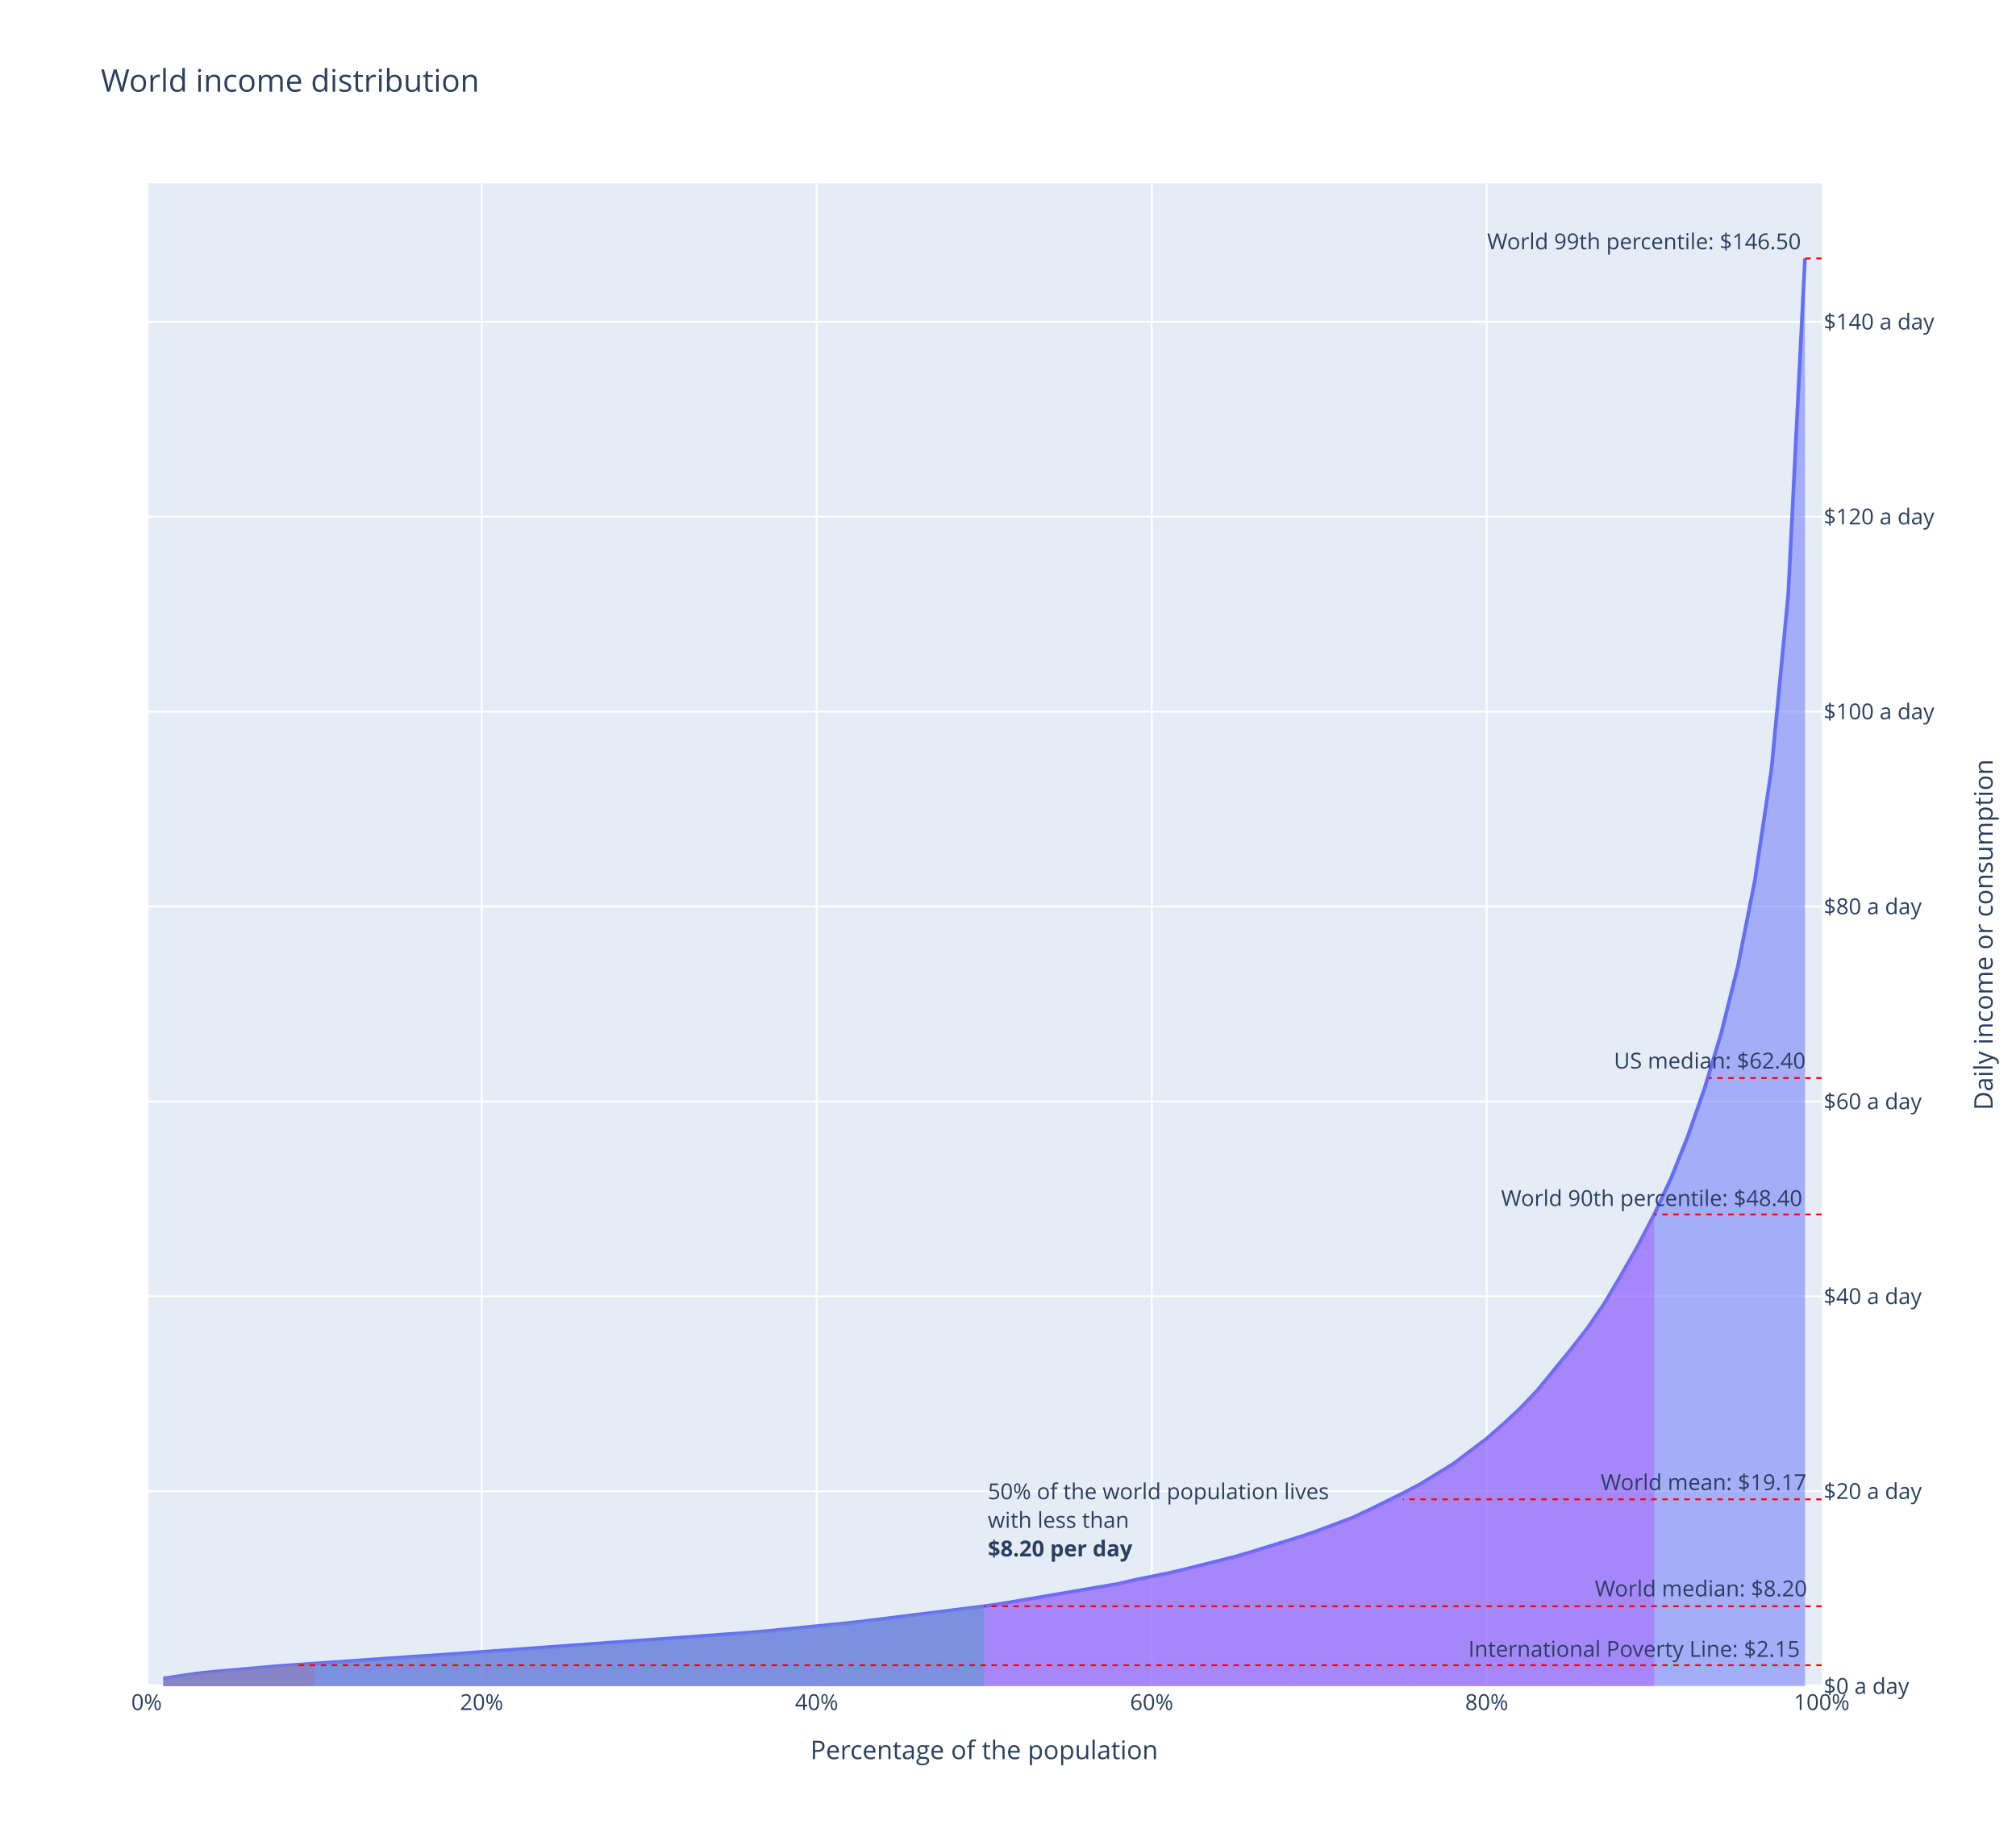
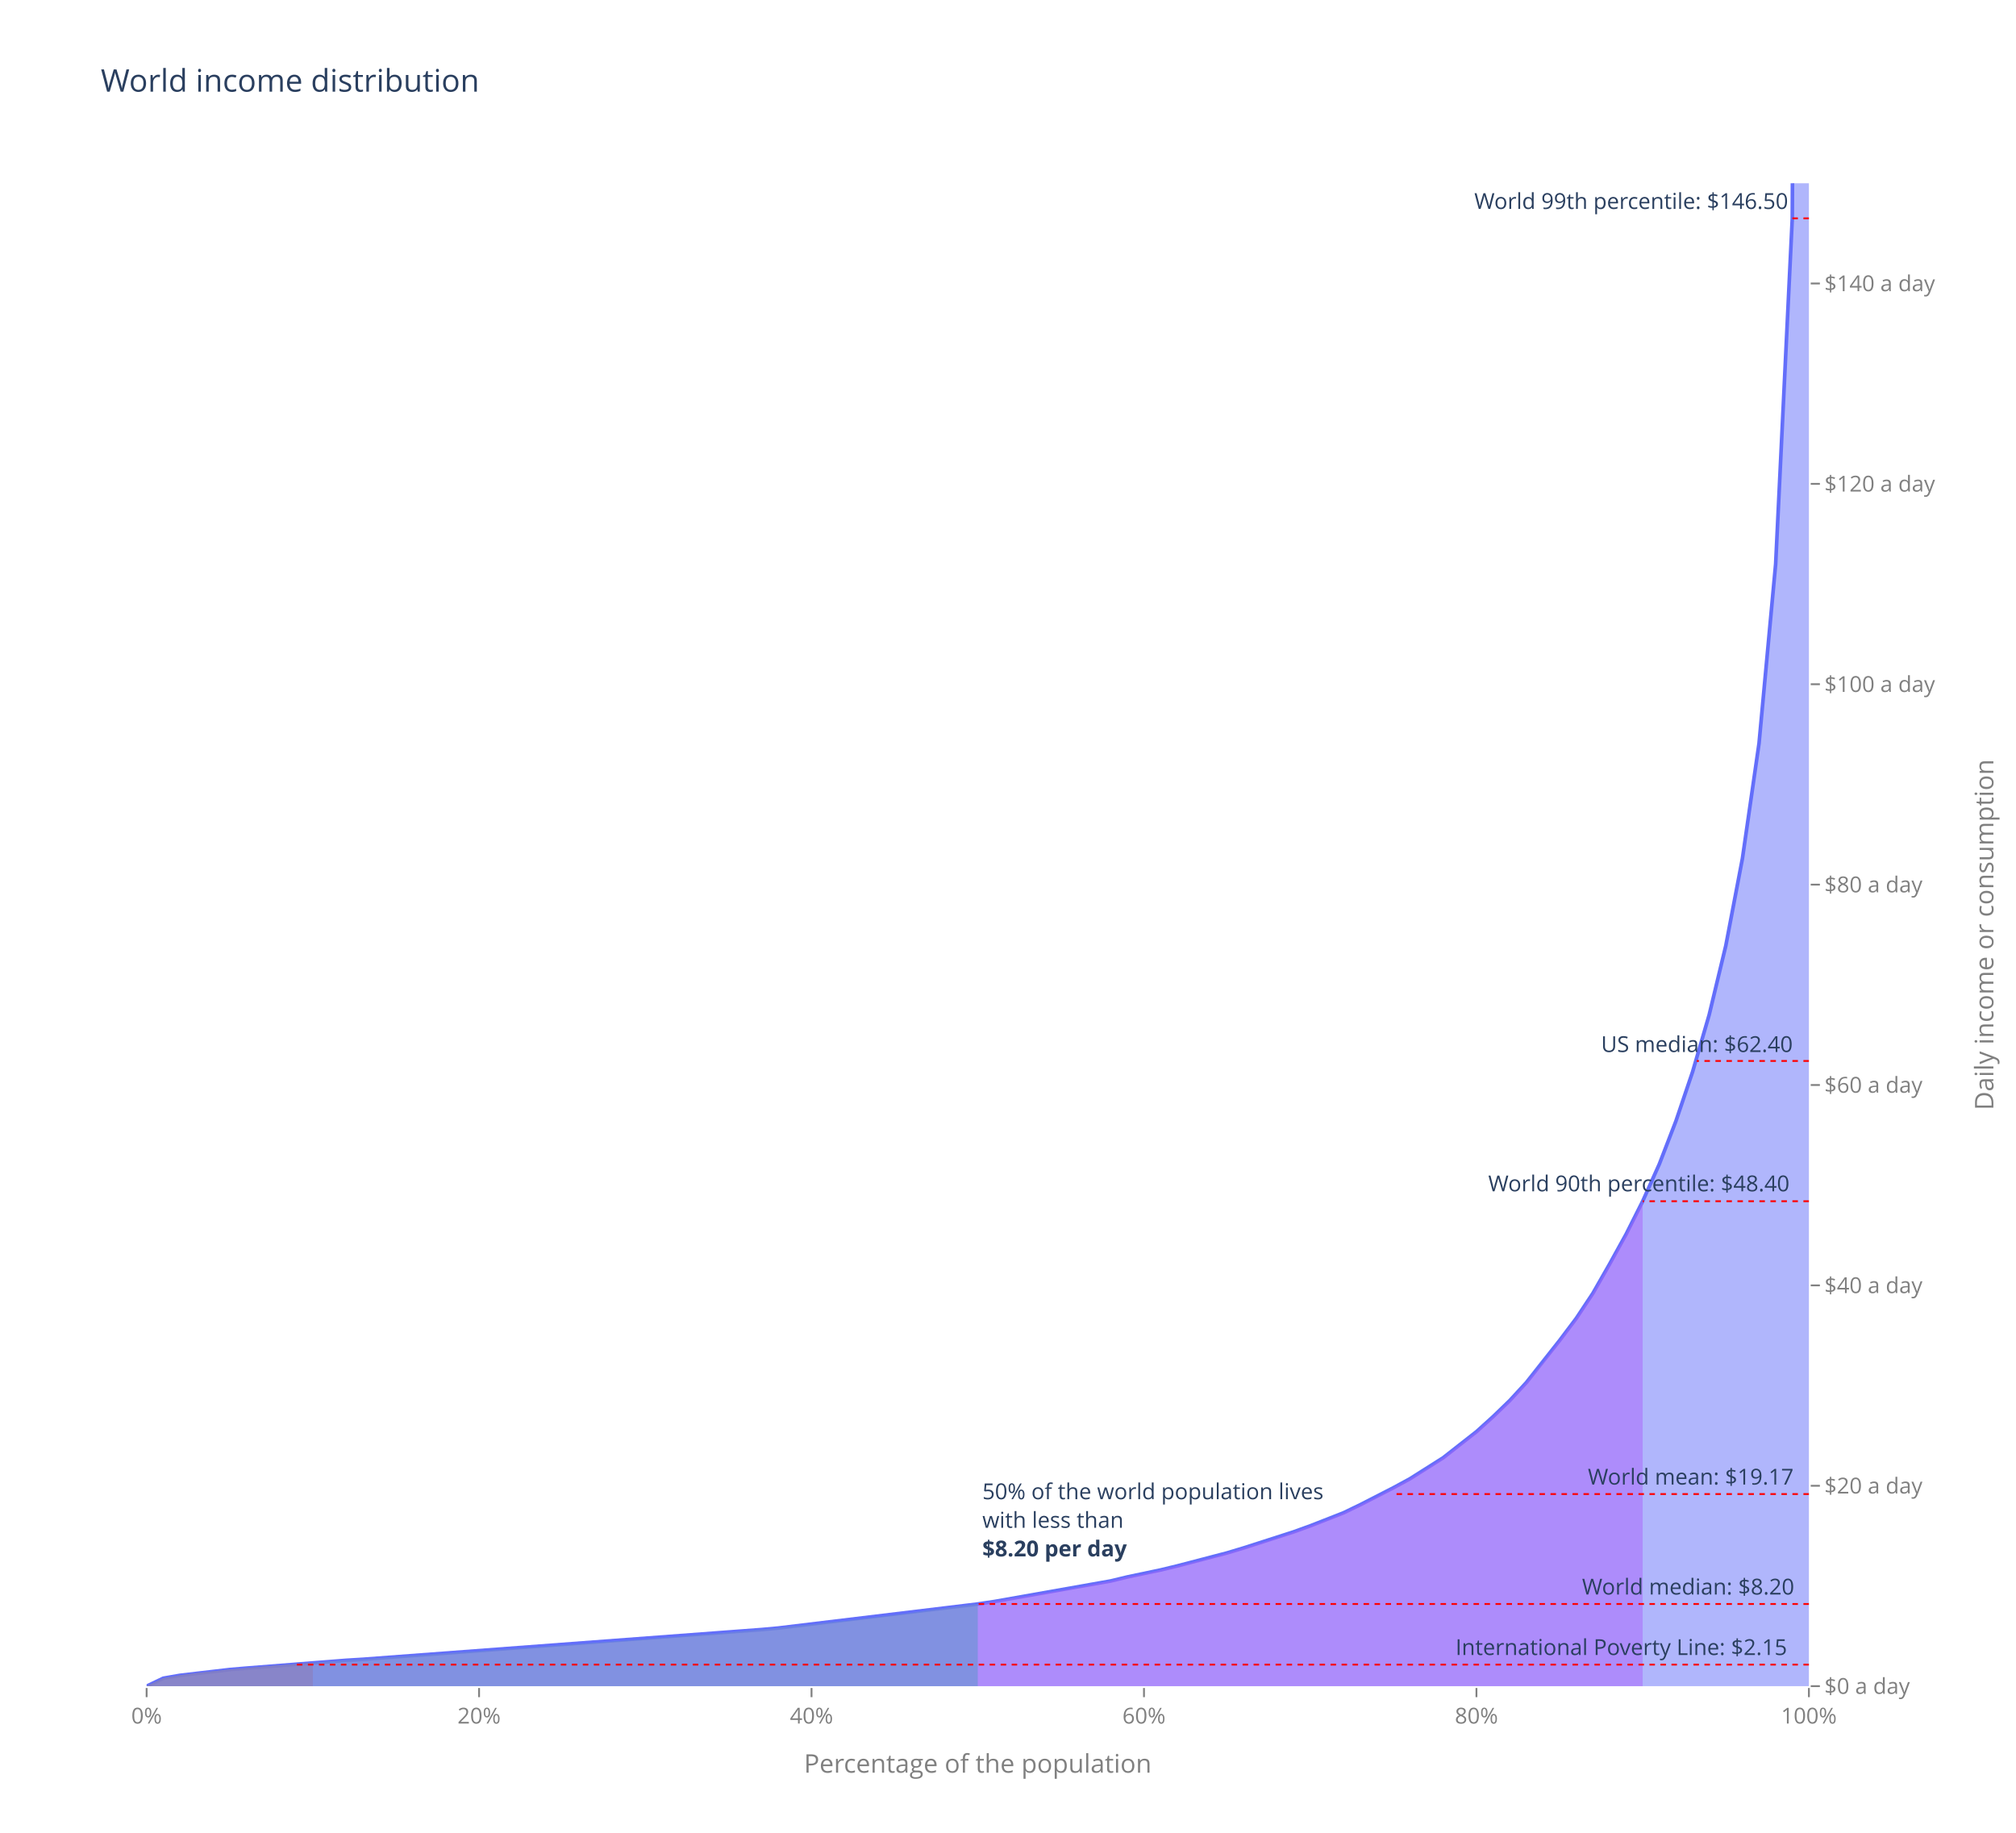
<svg xmlns="http://www.w3.org/2000/svg" class="main-svg" width="1100" height="1000" style="" viewBox="0 0 1100 1000">
  <rect x="0" y="0" width="1100" height="1000" style="fill: rgb(255, 255, 255); fill-opacity: 1;" />
-   <defs id="defs-e6a27b">
+   <defs id="defs-983ce4">
    <g class="clips">
-       <clipPath id="clipe6a27bxyplot" class="plotclip">
-         <rect width="914" height="820" />
-       </clipPath>
-       <clipPath class="axesclip" id="clipe6a27bx">
-         <rect x="80" y="0" width="914" height="1000" />
-       </clipPath>
-       <clipPath class="axesclip" id="clipe6a27by">
+       <clipPath id="clip983ce4xyplot" class="plotclip">
+         <rect width="907" height="820" />
+       </clipPath>
+       <clipPath class="axesclip" id="clip983ce4x">
+         <rect x="80" y="0" width="907" height="1000" />
+       </clipPath>
+       <clipPath class="axesclip" id="clip983ce4y">
        <rect x="0" y="100" width="1100" height="820" />
      </clipPath>
-       <clipPath class="axesclip" id="clipe6a27bxy">
-         <rect x="80" y="100" width="914" height="820" />
+       <clipPath class="axesclip" id="clip983ce4xy">
+         <rect x="80" y="100" width="907" height="820" />
      </clipPath>
    </g>
    <g class="gradients" />
    <g class="patterns" />
  </defs>
  <g class="bglayer">
-     <rect class="bg" x="80" y="100" width="914" height="820" style="fill: rgb(229, 236, 246); fill-opacity: 1; stroke-width: 0;" />
+     <rect class="bg" x="80" y="100" width="907" height="820" style="fill: rgb(0, 0, 0); fill-opacity: 0; stroke-width: 0;" />
  </g>
  <g class="layer-below">
    <g class="imagelayer" />
    <g class="shapelayer" />
  </g>
  <g class="cartesianlayer">
    <g class="subplot xy">
      <g class="layer-subplot">
        <g class="shapelayer" />
        <g class="imagelayer" />
      </g>
      <g class="minor-gridlayer">
        <g class="x" />
        <g class="y" />
      </g>
      <g class="gridlayer">
        <g class="x">
-           <path class="xgrid crisp" transform="translate(262.8,0)" d="M0,100v820" style="stroke: rgb(255, 255, 255); stroke-opacity: 1; stroke-width: 1px;" />
-           <path class="xgrid crisp" transform="translate(445.6,0)" d="M0,100v820" style="stroke: rgb(255, 255, 255); stroke-opacity: 1; stroke-width: 1px;" />
-           <path class="xgrid crisp" transform="translate(628.4,0)" d="M0,100v820" style="stroke: rgb(255, 255, 255); stroke-opacity: 1; stroke-width: 1px;" />
-           <path class="xgrid crisp" transform="translate(811.2,0)" d="M0,100v820" style="stroke: rgb(255, 255, 255); stroke-opacity: 1; stroke-width: 1px;" />
+           <path class="xgrid crisp" transform="translate(261.4,0)" d="M0,100v820" style="stroke: rgb(255, 255, 255); stroke-opacity: 1; stroke-width: 1px;" />
+           <path class="xgrid crisp" transform="translate(442.8,0)" d="M0,100v820" style="stroke: rgb(255, 255, 255); stroke-opacity: 1; stroke-width: 1px;" />
+           <path class="xgrid crisp" transform="translate(624.2,0)" d="M0,100v820" style="stroke: rgb(255, 255, 255); stroke-opacity: 1; stroke-width: 1px;" />
+           <path class="xgrid crisp" transform="translate(805.6,0)" d="M0,100v820" style="stroke: rgb(255, 255, 255); stroke-opacity: 1; stroke-width: 1px;" />
        </g>
        <g class="y">
-           <path class="ygrid crisp" transform="translate(0,813.65)" d="M80,0h914" style="stroke: rgb(255, 255, 255); stroke-opacity: 1; stroke-width: 1px;" />
-           <path class="ygrid crisp" transform="translate(0,707.3)" d="M80,0h914" style="stroke: rgb(255, 255, 255); stroke-opacity: 1; stroke-width: 1px;" />
-           <path class="ygrid crisp" transform="translate(0,600.96)" d="M80,0h914" style="stroke: rgb(255, 255, 255); stroke-opacity: 1; stroke-width: 1px;" />
-           <path class="ygrid crisp" transform="translate(0,494.61)" d="M80,0h914" style="stroke: rgb(255, 255, 255); stroke-opacity: 1; stroke-width: 1px;" />
-           <path class="ygrid crisp" transform="translate(0,388.26)" d="M80,0h914" style="stroke: rgb(255, 255, 255); stroke-opacity: 1; stroke-width: 1px;" />
-           <path class="ygrid crisp" transform="translate(0,281.91)" d="M80,0h914" style="stroke: rgb(255, 255, 255); stroke-opacity: 1; stroke-width: 1px;" />
-           <path class="ygrid crisp" transform="translate(0,175.56)" d="M80,0h914" style="stroke: rgb(255, 255, 255); stroke-opacity: 1; stroke-width: 1px;" />
+           <path class="ygrid crisp" transform="translate(0,810.67)" d="M80,0h907" style="stroke: rgb(255, 255, 255); stroke-opacity: 1; stroke-width: 1px;" />
+           <path class="ygrid crisp" transform="translate(0,701.33)" d="M80,0h907" style="stroke: rgb(255, 255, 255); stroke-opacity: 1; stroke-width: 1px;" />
+           <path class="ygrid crisp" transform="translate(0,592)" d="M80,0h907" style="stroke: rgb(255, 255, 255); stroke-opacity: 1; stroke-width: 1px;" />
+           <path class="ygrid crisp" transform="translate(0,482.67)" d="M80,0h907" style="stroke: rgb(255, 255, 255); stroke-opacity: 1; stroke-width: 1px;" />
+           <path class="ygrid crisp" transform="translate(0,373.33)" d="M80,0h907" style="stroke: rgb(255, 255, 255); stroke-opacity: 1; stroke-width: 1px;" />
+           <path class="ygrid crisp" transform="translate(0,264)" d="M80,0h907" style="stroke: rgb(255, 255, 255); stroke-opacity: 1; stroke-width: 1px;" />
+           <path class="ygrid crisp" transform="translate(0,154.67)" d="M80,0h907" style="stroke: rgb(255, 255, 255); stroke-opacity: 1; stroke-width: 1px;" />
        </g>
      </g>
      <g class="zerolinelayer">
        <path class="xzl zl crisp" transform="translate(80,0)" d="M0,100v820" style="stroke: rgb(255, 255, 255); stroke-opacity: 1; stroke-width: 2px;" />
-         <path class="yzl zl crisp" transform="translate(0,920)" d="M80,0h914" style="stroke: rgb(255, 255, 255); stroke-opacity: 1; stroke-width: 2px;" />
+         <path class="yzl zl crisp" transform="translate(0,920)" d="M80,0h907" style="stroke: rgb(255, 255, 255); stroke-opacity: 1; stroke-width: 2px;" />
      </g>
      <g class="layer-between">
        <g class="shapelayer" />
        <g class="imagelayer" />
      </g>
      <path class="xlines-below" />
      <path class="ylines-below" />
      <g class="overlines-below" />
      <g class="xaxislayer-below" />
      <g class="yaxislayer-below" />
      <g class="overaxes-below" />
      <g class="overplot">
-         <g class="xy" transform="translate(80,100)" clip-path="url(#clipe6a27bxyplot)">
+         <g class="xy" transform="translate(80,100)" clip-path="url(#clip983ce4xyplot)">
          <g class="scatterlayer mlayer">
-             <g class="trace scatter trace65ae10" style="stroke-miterlimit: 2;">
-               <g class="fills">
-                 <g>
-                   <path class="js-fill" d="M904.86,820L9.14,820L9.14,815.8L27.42,813.09L36.56,812.13L73.12,808.94L82.26,808.3L146.24,803.84L155.38,803.3L329.04,790.75L338.18,789.96L383.88,785.44L393.02,784.37L457,776.4L466.14,775.07L530.12,764.17L539.26,762.04L557.54,758.32L566.68,756.19L594.1,749.28L603.24,746.62L630.66,738.11L639.8,734.92L658.08,728.01L667.22,723.75L685.5,714.72L694.64,709.93L712.92,698.76L722.06,691.85L731.2,684.94L740.34,676.96L749.48,668.45L758.62,658.88L776.9,636.55L786.04,624.85L795.18,611.56L804.32,596.14L813.46,580.18L822.6,562.64L831.74,542.96L840.88,520.1L850.02,494.04L859.16,463.73L868.3,427.04L877.44,380.78L886.58,319.63L895.72,224.45L904.86,41" style="fill: rgb(99, 110, 250); fill-opacity: 0.5; stroke-width: 0;" />
+             <g class="trace scatter trace4c480b" style="stroke-miterlimit: 2;">
+               <g class="fills">
+                 <g>
+                   <path class="js-fill" d="M907,820L0,820L0,820L9.07,815.68L18.14,814.1L45.35,810.93L54.42,810.16L108.84,805.9L117.91,805.35L335.59,789.11L344.66,788.29L453.5,775.17L462.57,773.81L526.06,762.6L535.13,760.41L553.27,756.59L562.34,754.4L589.55,747.29L598.62,744.56L625.83,735.81L634.9,732.53L653.04,725.43L662.11,721.05L680.25,711.76L689.32,706.84L707.46,695.36L716.53,688.25L725.6,681.15L734.67,672.95L743.74,664.2L752.81,654.36L770.95,631.4L780.02,619.37L789.09,605.71L798.16,589.85L807.23,573.45L816.3,555.41L825.37,535.19L834.44,511.68L843.51,484.89L852.58,453.73L861.65,416.01L870.72,368.45L879.79,305.59L888.86,207.73L897.93,19.13L907,-1913.33" style="fill: rgb(99, 110, 250); fill-opacity: 0.5; stroke-width: 0;" />
                </g>
              </g>
              <g class="errorbars" />
              <g class="lines">
-                 <path class="js-line" d="M9.14,815.8L27.42,813.09L36.56,812.13L73.12,808.94L82.26,808.3L146.24,803.84L155.38,803.3L329.04,790.75L338.18,789.96L383.88,785.44L393.02,784.37L457,776.4L466.14,775.07L530.12,764.17L539.26,762.04L557.54,758.32L566.68,756.19L594.1,749.28L603.24,746.62L630.66,738.11L639.8,734.92L658.08,728.01L667.22,723.75L685.5,714.72L694.64,709.93L712.92,698.76L722.06,691.85L731.2,684.94L740.34,676.96L749.48,668.45L758.62,658.88L776.9,636.55L786.04,624.85L795.18,611.56L804.32,596.14L813.46,580.18L822.6,562.64L831.74,542.96L840.88,520.1L850.02,494.04L859.16,463.73L868.3,427.04L877.44,380.78L886.58,319.63L895.72,224.45L904.86,41" style="vector-effect: none; fill: none; stroke: rgb(99, 110, 250); stroke-opacity: 1; stroke-width: 2px; opacity: 1;" />
-               </g>
-               <g class="points" />
-               <g class="text" />
-             </g>
-             <g class="trace scatter trace1b7516" style="stroke-miterlimit: 2;">
-               <g class="fills">
-                 <g>
-                   <path class="js-fill" d="M91.4,820L9.14,820L9.14,815.8L18.28,814.26L27.42,813.09L36.56,812.13L45.7,811.17L54.84,810.43L63.98,809.63L73.12,808.94L82.26,808.3L91.4,807.56" style="fill: rgb(239, 85, 59); fill-opacity: 0.5; stroke-width: 0;" />
+                 <path class="js-line" d="M0,820L9.07,815.68L18.14,814.1L45.35,810.93L54.42,810.16L108.84,805.9L117.91,805.35L335.59,789.11L344.66,788.29L453.5,775.17L462.57,773.81L526.06,762.6L535.13,760.41L553.27,756.59L562.34,754.4L589.55,747.29L598.62,744.56L625.83,735.81L634.9,732.53L653.04,725.43L662.11,721.05L680.25,711.76L689.32,706.84L707.46,695.36L716.53,688.25L725.6,681.15L734.67,672.95L743.74,664.2L752.81,654.36L770.95,631.4L780.02,619.37L789.09,605.71L798.16,589.85L807.23,573.45L816.3,555.41L825.37,535.19L834.44,511.68L843.51,484.89L852.58,453.73L861.65,416.01L870.72,368.45L879.79,305.59L888.86,207.73L897.93,19.13L907,-1913.33" style="vector-effect: none; fill: none; stroke: rgb(99, 110, 250); stroke-opacity: 1; stroke-width: 2px; opacity: 1;" />
+               </g>
+               <g class="points" />
+               <g class="text" />
+             </g>
+             <g class="trace scatter tracec82380" style="stroke-miterlimit: 2;">
+               <g class="fills">
+                 <g>
+                   <path class="js-fill" d="M90.7,820L0,820L0,820L9.07,815.68L18.14,814.1L27.21,812.89L36.28,811.91L45.35,810.93L54.42,810.16L63.49,809.34L72.56,808.63L81.63,807.97L90.7,807.21" style="fill: rgb(239, 85, 59); fill-opacity: 0.5; stroke-width: 0;" />
                </g>
              </g>
              <g class="errorbars" />
              <g class="lines" />
              <g class="points" />
              <g class="text" />
            </g>
-             <g class="trace scatter traceed257f" style="stroke-miterlimit: 2;">
-               <g class="fills">
-                 <g>
-                   <path class="js-fill" d="M457,820L9.14,820L9.14,815.8L18.28,814.26L27.42,813.09L36.56,812.13L45.7,811.17L54.84,810.43L63.98,809.63L73.12,808.94L82.26,808.3L91.4,807.56L100.54,806.92L109.68,806.28L118.82,805.75L127.96,805.11L137.1,804.47L146.24,803.84L155.38,803.3L164.52,802.67L173.66,802.03L182.8,801.5L191.94,800.86L201.08,800.22L210.22,799.58L219.36,798.94L228.5,798.3L237.64,797.67L246.78,797.03L255.92,796.39L265.06,795.75L274.2,795.11L283.34,794.37L292.48,793.73L301.62,792.88L310.76,792.35L319.9,791.55L329.04,790.75L338.18,789.96L347.32,789.16L356.46,788.1L365.6,787.3L374.74,786.23L383.88,785.44L393.02,784.37L402.16,783.31L411.3,782.25L420.44,781.18L429.58,779.85L438.72,778.79L447.86,777.46L457,776.4" style="fill: rgb(0, 204, 150); fill-opacity: 0.5; stroke-width: 0;" />
+             <g class="trace scatter trace1fcdb1" style="stroke-miterlimit: 2;">
+               <g class="fills">
+                 <g>
+                   <path class="js-fill" d="M453.5,820L0,820L0,820L9.07,815.68L18.14,814.1L27.21,812.89L36.28,811.91L45.35,810.93L54.42,810.16L63.49,809.34L72.56,808.63L81.63,807.97L90.7,807.21L99.77,806.55L108.84,805.9L117.91,805.35L126.98,804.69L136.05,804.04L145.12,803.38L154.19,802.83L163.26,802.18L172.33,801.52L181.4,800.98L190.47,800.32L199.54,799.66L208.61,799.01L217.68,798.35L226.75,797.7L235.82,797.04L244.89,796.38L253.96,795.73L263.03,795.07L272.1,794.42L281.17,793.65L290.24,792.99L299.31,792.12L308.38,791.57L317.45,790.75L326.52,789.93L335.59,789.11L344.66,788.29L353.73,787.2L362.8,786.38L371.87,785.29L380.94,784.47L390.01,783.37L399.08,782.28L408.15,781.19L417.22,780.09L426.29,778.73L435.36,777.63L444.43,776.27L453.5,775.17" style="fill: rgb(0, 204, 150); fill-opacity: 0.5; stroke-width: 0;" />
                </g>
              </g>
              <g class="errorbars" />
              <g class="lines" />
              <g class="points" />
              <g class="text" />
            </g>
-             <g class="trace scatter trace96db56" style="stroke-miterlimit: 2;">
-               <g class="fills">
-                 <g>
-                   <path class="js-fill" d="M822.6,820L9.14,820L9.14,815.8L18.28,814.26L27.42,813.09L36.56,812.13L45.7,811.17L54.84,810.43L63.98,809.63L73.12,808.94L82.26,808.3L91.4,807.56L100.54,806.92L109.68,806.28L118.82,805.75L127.96,805.11L137.1,804.47L146.24,803.84L155.38,803.3L164.52,802.67L173.66,802.03L182.8,801.5L191.94,800.86L201.08,800.22L210.22,799.58L219.36,798.94L228.5,798.3L237.64,797.67L246.78,797.03L255.92,796.39L265.06,795.75L274.2,795.11L283.34,794.37L292.48,793.73L301.62,792.88L310.76,792.35L319.9,791.55L329.04,790.75L338.18,789.96L347.32,789.16L356.46,788.1L365.6,787.3L374.74,786.23L383.88,785.44L393.02,784.37L402.16,783.31L411.3,782.25L420.44,781.18L429.58,779.85L438.72,778.79L447.86,777.46L457,776.4L466.14,775.07L475.28,773.47L484.42,772.14L493.56,770.55L502.7,769.22L511.84,767.62L520.98,765.76L530.12,764.17L539.26,762.04L548.4,760.45L557.54,758.32L566.68,756.19L575.82,754.06L584.96,751.94L594.1,749.28L603.24,746.62L612.38,743.96L621.52,741.3L630.66,738.11L639.8,734.92L648.94,731.73L658.08,728.01L667.22,723.75L676.36,719.5L685.5,714.72L694.64,709.93L703.78,704.61L712.92,698.76L722.06,691.85L731.2,684.94L740.34,676.96L749.48,668.45L758.62,658.88L767.76,648.25L776.9,636.55L786.04,624.85L795.18,611.56L804.32,596.14L813.46,580.18L822.6,562.64" style="fill: rgb(171, 99, 250); fill-opacity: 0.5; stroke-width: 0;" />
+             <g class="trace scatter trace41a0f9" style="stroke-miterlimit: 2;">
+               <g class="fills">
+                 <g>
+                   <path class="js-fill" d="M816.3,820L0,820L0,820L9.07,815.68L18.14,814.1L27.21,812.89L36.28,811.91L45.35,810.93L54.42,810.16L63.49,809.34L72.56,808.63L81.63,807.97L90.7,807.21L99.77,806.55L108.84,805.9L117.91,805.35L126.98,804.69L136.05,804.04L145.12,803.38L154.19,802.83L163.26,802.18L172.33,801.52L181.4,800.98L190.47,800.32L199.54,799.66L208.61,799.01L217.68,798.35L226.75,797.7L235.82,797.04L244.89,796.38L253.96,795.73L263.03,795.07L272.1,794.42L281.17,793.65L290.24,792.99L299.31,792.12L308.38,791.57L317.45,790.75L326.52,789.93L335.59,789.11L344.66,788.29L353.73,787.2L362.8,786.38L371.87,785.29L380.94,784.47L390.01,783.37L399.08,782.28L408.15,781.19L417.22,780.09L426.29,778.73L435.36,777.63L444.43,776.27L453.5,775.17L462.57,773.81L471.64,772.17L480.71,770.8L489.78,769.16L498.85,767.79L507.92,766.15L516.99,764.24L526.06,762.6L535.13,760.41L544.2,758.77L553.27,756.59L562.34,754.4L571.41,752.21L580.48,750.03L589.55,747.29L598.62,744.56L607.69,741.83L616.76,739.09L625.83,735.81L634.9,732.53L643.97,729.25L653.04,725.43L662.11,721.05L671.18,716.68L680.25,711.76L689.32,706.84L698.39,701.37L707.46,695.36L716.53,688.25L725.6,681.15L734.67,672.95L743.74,664.2L752.81,654.36L761.88,643.43L770.95,631.4L780.02,619.37L789.09,605.71L798.16,589.85L807.23,573.45L816.3,555.41" style="fill: rgb(171, 99, 250); fill-opacity: 0.5; stroke-width: 0;" />
                </g>
              </g>
              <g class="errorbars" />
              <g class="lines" />
              <g class="points" />
              <g class="text" />
            </g>
          </g>
        </g>
      </g>
-       <path class="xlines-above crisp" d="M0,0" style="fill: none;" />
-       <path class="ylines-above crisp" d="M0,0" style="fill: none;" />
+       <path class="xlines-above crisp" d="" style="fill: none; stroke-width: 1px; stroke: rgb(0, 0, 0); stroke-opacity: 0;" />
+       <path class="ylines-above crisp" d="" style="fill: none; stroke-width: 1px; stroke: rgb(0, 0, 0); stroke-opacity: 0;" />
      <g class="overlines-above" />
      <g class="xaxislayer-above">
-         <g class="xtick">
-           <text text-anchor="middle" x="0" y="933" transform="translate(80,0)" style="font-family: 'Open Sans', verdana, arial, sans-serif; font-size: 12px; fill: rgb(42, 63, 95); fill-opacity: 1; white-space: pre; opacity: 1;">0%</text>
-         </g>
-         <g class="xtick">
-           <text text-anchor="middle" x="0" y="933" style="font-family: 'Open Sans', verdana, arial, sans-serif; font-size: 12px; fill: rgb(42, 63, 95); fill-opacity: 1; white-space: pre; opacity: 1;" transform="translate(262.8,0)">20%</text>
-         </g>
-         <g class="xtick">
-           <text text-anchor="middle" x="0" y="933" style="font-family: 'Open Sans', verdana, arial, sans-serif; font-size: 12px; fill: rgb(42, 63, 95); fill-opacity: 1; white-space: pre; opacity: 1;" transform="translate(445.6,0)">40%</text>
-         </g>
-         <g class="xtick">
-           <text text-anchor="middle" x="0" y="933" style="font-family: 'Open Sans', verdana, arial, sans-serif; font-size: 12px; fill: rgb(42, 63, 95); fill-opacity: 1; white-space: pre; opacity: 1;" transform="translate(628.4,0)">60%</text>
-         </g>
-         <g class="xtick">
-           <text text-anchor="middle" x="0" y="933" style="font-family: 'Open Sans', verdana, arial, sans-serif; font-size: 12px; fill: rgb(42, 63, 95); fill-opacity: 1; white-space: pre; opacity: 1;" transform="translate(811.2,0)">80%</text>
-         </g>
-         <g class="xtick">
-           <text text-anchor="middle" x="0" y="933" style="font-family: 'Open Sans', verdana, arial, sans-serif; font-size: 12px; fill: rgb(42, 63, 95); fill-opacity: 1; white-space: pre; opacity: 1;" transform="translate(994,0)">100%</text>
+         <path class="xtick ticks crisp" d="M0,921v5" transform="translate(80,0)" style="stroke: rgb(128, 128, 128); stroke-opacity: 1; stroke-width: 1px;" />
+         <path class="xtick ticks crisp" d="M0,921v5" transform="translate(261.4,0)" style="stroke: rgb(128, 128, 128); stroke-opacity: 1; stroke-width: 1px;" />
+         <path class="xtick ticks crisp" d="M0,921v5" transform="translate(442.8,0)" style="stroke: rgb(128, 128, 128); stroke-opacity: 1; stroke-width: 1px;" />
+         <path class="xtick ticks crisp" d="M0,921v5" transform="translate(624.2,0)" style="stroke: rgb(128, 128, 128); stroke-opacity: 1; stroke-width: 1px;" />
+         <path class="xtick ticks crisp" d="M0,921v5" transform="translate(805.6,0)" style="stroke: rgb(128, 128, 128); stroke-opacity: 1; stroke-width: 1px;" />
+         <path class="xtick ticks crisp" d="M0,921v5" transform="translate(987,0)" style="stroke: rgb(128, 128, 128); stroke-opacity: 1; stroke-width: 1px;" />
+         <g class="xtick">
+           <text text-anchor="middle" x="0" y="940.4" transform="translate(80,0)" style="font-family: 'Open Sans', verdana, arial, sans-serif; font-size: 12px; fill: rgb(128, 128, 128); fill-opacity: 1; white-space: pre; opacity: 1;">0%</text>
+         </g>
+         <g class="xtick">
+           <text text-anchor="middle" x="0" y="940.4" style="font-family: 'Open Sans', verdana, arial, sans-serif; font-size: 12px; fill: rgb(128, 128, 128); fill-opacity: 1; white-space: pre; opacity: 1;" transform="translate(261.4,0)">20%</text>
+         </g>
+         <g class="xtick">
+           <text text-anchor="middle" x="0" y="940.4" style="font-family: 'Open Sans', verdana, arial, sans-serif; font-size: 12px; fill: rgb(128, 128, 128); fill-opacity: 1; white-space: pre; opacity: 1;" transform="translate(442.8,0)">40%</text>
+         </g>
+         <g class="xtick">
+           <text text-anchor="middle" x="0" y="940.4" style="font-family: 'Open Sans', verdana, arial, sans-serif; font-size: 12px; fill: rgb(128, 128, 128); fill-opacity: 1; white-space: pre; opacity: 1;" transform="translate(624.2,0)">60%</text>
+         </g>
+         <g class="xtick">
+           <text text-anchor="middle" x="0" y="940.4" style="font-family: 'Open Sans', verdana, arial, sans-serif; font-size: 12px; fill: rgb(128, 128, 128); fill-opacity: 1; white-space: pre; opacity: 1;" transform="translate(805.6,0)">80%</text>
+         </g>
+         <g class="xtick">
+           <text text-anchor="middle" x="0" y="940.4" style="font-family: 'Open Sans', verdana, arial, sans-serif; font-size: 12px; fill: rgb(128, 128, 128); fill-opacity: 1; white-space: pre; opacity: 1;" transform="translate(987,0)">100%</text>
        </g>
      </g>
      <g class="yaxislayer-above">
-         <g class="ytick">
-           <text text-anchor="start" x="995" y="4.2" transform="translate(0,920)" style="font-family: 'Open Sans', verdana, arial, sans-serif; font-size: 12px; fill: rgb(42, 63, 95); fill-opacity: 1; white-space: pre; opacity: 1;">$0 a day</text>
-         </g>
-         <g class="ytick">
-           <text text-anchor="start" x="995" y="4.2" style="font-family: 'Open Sans', verdana, arial, sans-serif; font-size: 12px; fill: rgb(42, 63, 95); fill-opacity: 1; white-space: pre; opacity: 1;" transform="translate(0,813.65)">$20 a day</text>
-         </g>
-         <g class="ytick">
-           <text text-anchor="start" x="995" y="4.2" style="font-family: 'Open Sans', verdana, arial, sans-serif; font-size: 12px; fill: rgb(42, 63, 95); fill-opacity: 1; white-space: pre; opacity: 1;" transform="translate(0,707.3)">$40 a day</text>
-         </g>
-         <g class="ytick">
-           <text text-anchor="start" x="995" y="4.2" style="font-family: 'Open Sans', verdana, arial, sans-serif; font-size: 12px; fill: rgb(42, 63, 95); fill-opacity: 1; white-space: pre; opacity: 1;" transform="translate(0,600.96)">$60 a day</text>
-         </g>
-         <g class="ytick">
-           <text text-anchor="start" x="995" y="4.2" style="font-family: 'Open Sans', verdana, arial, sans-serif; font-size: 12px; fill: rgb(42, 63, 95); fill-opacity: 1; white-space: pre; opacity: 1;" transform="translate(0,494.61)">$80 a day</text>
-         </g>
-         <g class="ytick">
-           <text text-anchor="start" x="995" y="4.2" style="font-family: 'Open Sans', verdana, arial, sans-serif; font-size: 12px; fill: rgb(42, 63, 95); fill-opacity: 1; white-space: pre; opacity: 1;" transform="translate(0,388.26)">$100 a day</text>
-         </g>
-         <g class="ytick">
-           <text text-anchor="start" x="995" y="4.2" style="font-family: 'Open Sans', verdana, arial, sans-serif; font-size: 12px; fill: rgb(42, 63, 95); fill-opacity: 1; white-space: pre; opacity: 1;" transform="translate(0,281.91)">$120 a day</text>
-         </g>
-         <g class="ytick">
-           <text text-anchor="start" x="995" y="4.2" style="font-family: 'Open Sans', verdana, arial, sans-serif; font-size: 12px; fill: rgb(42, 63, 95); fill-opacity: 1; white-space: pre; opacity: 1;" transform="translate(0,175.56)">$140 a day</text>
+         <path class="ytick ticks crisp" d="M988,0h5" transform="translate(0,920)" style="stroke: rgb(128, 128, 128); stroke-opacity: 1; stroke-width: 1px;" />
+         <path class="ytick ticks crisp" d="M988,0h5" transform="translate(0,810.67)" style="stroke: rgb(128, 128, 128); stroke-opacity: 1; stroke-width: 1px;" />
+         <path class="ytick ticks crisp" d="M988,0h5" transform="translate(0,701.33)" style="stroke: rgb(128, 128, 128); stroke-opacity: 1; stroke-width: 1px;" />
+         <path class="ytick ticks crisp" d="M988,0h5" transform="translate(0,592)" style="stroke: rgb(128, 128, 128); stroke-opacity: 1; stroke-width: 1px;" />
+         <path class="ytick ticks crisp" d="M988,0h5" transform="translate(0,482.67)" style="stroke: rgb(128, 128, 128); stroke-opacity: 1; stroke-width: 1px;" />
+         <path class="ytick ticks crisp" d="M988,0h5" transform="translate(0,373.33)" style="stroke: rgb(128, 128, 128); stroke-opacity: 1; stroke-width: 1px;" />
+         <path class="ytick ticks crisp" d="M988,0h5" transform="translate(0,264)" style="stroke: rgb(128, 128, 128); stroke-opacity: 1; stroke-width: 1px;" />
+         <path class="ytick ticks crisp" d="M988,0h5" transform="translate(0,154.67)" style="stroke: rgb(128, 128, 128); stroke-opacity: 1; stroke-width: 1px;" />
+         <g class="ytick">
+           <text text-anchor="start" x="995.4" y="4.2" transform="translate(0,920)" style="font-family: 'Open Sans', verdana, arial, sans-serif; font-size: 12px; fill: rgb(128, 128, 128); fill-opacity: 1; white-space: pre; opacity: 1;">$0 a day</text>
+         </g>
+         <g class="ytick">
+           <text text-anchor="start" x="995.4" y="4.2" style="font-family: 'Open Sans', verdana, arial, sans-serif; font-size: 12px; fill: rgb(128, 128, 128); fill-opacity: 1; white-space: pre; opacity: 1;" transform="translate(0,810.67)">$20 a day</text>
+         </g>
+         <g class="ytick">
+           <text text-anchor="start" x="995.4" y="4.2" style="font-family: 'Open Sans', verdana, arial, sans-serif; font-size: 12px; fill: rgb(128, 128, 128); fill-opacity: 1; white-space: pre; opacity: 1;" transform="translate(0,701.33)">$40 a day</text>
+         </g>
+         <g class="ytick">
+           <text text-anchor="start" x="995.4" y="4.2" style="font-family: 'Open Sans', verdana, arial, sans-serif; font-size: 12px; fill: rgb(128, 128, 128); fill-opacity: 1; white-space: pre; opacity: 1;" transform="translate(0,592)">$60 a day</text>
+         </g>
+         <g class="ytick">
+           <text text-anchor="start" x="995.4" y="4.2" style="font-family: 'Open Sans', verdana, arial, sans-serif; font-size: 12px; fill: rgb(128, 128, 128); fill-opacity: 1; white-space: pre; opacity: 1;" transform="translate(0,482.67)">$80 a day</text>
+         </g>
+         <g class="ytick">
+           <text text-anchor="start" x="995.4" y="4.2" style="font-family: 'Open Sans', verdana, arial, sans-serif; font-size: 12px; fill: rgb(128, 128, 128); fill-opacity: 1; white-space: pre; opacity: 1;" transform="translate(0,373.33)">$100 a day</text>
+         </g>
+         <g class="ytick">
+           <text text-anchor="start" x="995.4" y="4.2" style="font-family: 'Open Sans', verdana, arial, sans-serif; font-size: 12px; fill: rgb(128, 128, 128); fill-opacity: 1; white-space: pre; opacity: 1;" transform="translate(0,264)">$120 a day</text>
+         </g>
+         <g class="ytick">
+           <text text-anchor="start" x="995.4" y="4.2" style="font-family: 'Open Sans', verdana, arial, sans-serif; font-size: 12px; fill: rgb(128, 128, 128); fill-opacity: 1; white-space: pre; opacity: 1;" transform="translate(0,154.67)">$140 a day</text>
        </g>
      </g>
      <g class="overaxes-above" />
    </g>
  </g>
  <g class="polarlayer" />
  <g class="smithlayer" />
  <g class="ternarylayer" />
  <g class="geolayer" />
  <g class="funnelarealayer" />
  <g class="pielayer" />
  <g class="iciclelayer" />
  <g class="treemaplayer" />
  <g class="sunburstlayer" />
  <g class="glimages" />
-   <defs id="topdefs-e6a27b">
+   <defs id="topdefs-983ce4">
    <g class="clips" />
  </defs>
  <g class="layer-above">
    <g class="imagelayer" />
    <g class="shapelayer">
-       <g class="shape-group" data-index="0" clip-path="url(#clipe6a27by)">
-         <path data-index="0" fill-rule="evenodd" d="M994,908.57L162.26,908.57" style="opacity: 1; stroke: rgb(255, 0, 0); stroke-opacity: 1; fill: rgb(0, 0, 0); fill-opacity: 0; stroke-dasharray: 3px, 3px; stroke-width: 1px;" />
-       </g>
-       <g class="shape-group" data-index="1" clip-path="url(#clipe6a27by)">
-         <path data-index="1" fill-rule="evenodd" d="M994,876.4L537,876.4" style="opacity: 1; stroke: rgb(255, 0, 0); stroke-opacity: 1; fill: rgb(0, 0, 0); fill-opacity: 0; stroke-dasharray: 3px, 3px; stroke-width: 1px;" />
-       </g>
-       <g class="shape-group" data-index="2" clip-path="url(#clipe6a27by)">
-         <path data-index="2" fill-rule="evenodd" d="M994,662.64L902.6,662.64" style="opacity: 1; stroke: rgb(255, 0, 0); stroke-opacity: 1; fill: rgb(0, 0, 0); fill-opacity: 0; stroke-dasharray: 3px, 3px; stroke-width: 1px;" />
-       </g>
-       <g class="shape-group" data-index="3" clip-path="url(#clipe6a27by)">
-         <path data-index="3" fill-rule="evenodd" d="M994,141L984.86,141" style="opacity: 1; stroke: rgb(255, 0, 0); stroke-opacity: 1; fill: rgb(0, 0, 0); fill-opacity: 0; stroke-dasharray: 3px, 3px; stroke-width: 1px;" />
-       </g>
-       <g class="shape-group" data-index="4" clip-path="url(#clipe6a27by)">
-         <path data-index="4" fill-rule="evenodd" d="M994,818.06L765.5,818.06" style="opacity: 1; stroke: rgb(255, 0, 0); stroke-opacity: 1; fill: rgb(0, 0, 0); fill-opacity: 0; stroke-dasharray: 3px, 3px; stroke-width: 1px;" />
-       </g>
-       <g class="shape-group" data-index="5" clip-path="url(#clipe6a27by)">
-         <path data-index="5" fill-rule="evenodd" d="M994,588.19L932.305,588.19" style="opacity: 1; stroke: rgb(255, 0, 0); stroke-opacity: 1; fill: rgb(0, 0, 0); fill-opacity: 0; stroke-dasharray: 3px, 3px; stroke-width: 1px;" />
+       <g class="shape-group" data-index="0" clip-path="url(#clip983ce4y)">
+         <path data-index="0" fill-rule="evenodd" d="M987,908.25L161.63,908.25" style="opacity: 1; stroke: rgb(255, 0, 0); stroke-opacity: 1; fill: rgb(0, 0, 0); fill-opacity: 0; stroke-dasharray: 3px, 3px; stroke-width: 1px;" />
+       </g>
+       <g class="shape-group" data-index="1" clip-path="url(#clip983ce4y)">
+         <path data-index="1" fill-rule="evenodd" d="M987,875.17L533.5,875.17" style="opacity: 1; stroke: rgb(255, 0, 0); stroke-opacity: 1; fill: rgb(0, 0, 0); fill-opacity: 0; stroke-dasharray: 3px, 3px; stroke-width: 1px;" />
+       </g>
+       <g class="shape-group" data-index="2" clip-path="url(#clip983ce4y)">
+         <path data-index="2" fill-rule="evenodd" d="M987,655.41L896.3,655.41" style="opacity: 1; stroke: rgb(255, 0, 0); stroke-opacity: 1; fill: rgb(0, 0, 0); fill-opacity: 0; stroke-dasharray: 3px, 3px; stroke-width: 1px;" />
+       </g>
+       <g class="shape-group" data-index="3" clip-path="url(#clip983ce4y)">
+         <path data-index="3" fill-rule="evenodd" d="M987,119.13L977.93,119.13" style="opacity: 1; stroke: rgb(255, 0, 0); stroke-opacity: 1; fill: rgb(0, 0, 0); fill-opacity: 0; stroke-dasharray: 3px, 3px; stroke-width: 1px;" />
+       </g>
+       <g class="shape-group" data-index="4" clip-path="url(#clip983ce4y)">
+         <path data-index="4" fill-rule="evenodd" d="M987,815.19L760.25,815.19" style="opacity: 1; stroke: rgb(255, 0, 0); stroke-opacity: 1; fill: rgb(0, 0, 0); fill-opacity: 0; stroke-dasharray: 3px, 3px; stroke-width: 1px;" />
+       </g>
+       <g class="shape-group" data-index="5" clip-path="url(#clip983ce4y)">
+         <path data-index="5" fill-rule="evenodd" d="M987,578.88L925.778,578.88" style="opacity: 1; stroke: rgb(255, 0, 0); stroke-opacity: 1; fill: rgb(0, 0, 0); fill-opacity: 0; stroke-dasharray: 3px, 3px; stroke-width: 1px;" />
      </g>
    </g>
  </g>
  <g class="infolayer">
    <g class="g-gtitle">
      <text class="gtitle" x="55" y="50" text-anchor="start" dy="0em" style="opacity: 1; font-family: 'Open Sans', verdana, arial, sans-serif; font-size: 17px; fill: rgb(42, 63, 95); fill-opacity: 1; white-space: pre;">World income distribution</text>
    </g>
    <g class="g-xtitle">
-       <text class="xtitle" x="537" y="959.8" text-anchor="middle" style="opacity: 1; font-family: 'Open Sans', verdana, arial, sans-serif; font-size: 14px; fill: rgb(42, 63, 95); fill-opacity: 1; white-space: pre;">Percentage of the population</text>
+       <text class="xtitle" x="533.5" y="967.206" text-anchor="middle" style="opacity: 1; font-family: 'Open Sans', verdana, arial, sans-serif; font-size: 14px; fill: rgb(128, 128, 128); fill-opacity: 1; white-space: pre;">Percentage of the population</text>
    </g>
    <g class="g-ytitle">
-       <text class="ytitle" transform="rotate(-90,1087.253,510)" x="1087.253" y="510" text-anchor="middle" style="opacity: 1; font-family: 'Open Sans', verdana, arial, sans-serif; font-size: 14px; fill: rgb(42, 63, 95); fill-opacity: 1; white-space: pre;">Daily income or consumption</text>
+       <text class="ytitle" transform="rotate(-90,1087.659,510)" x="1087.659" y="510" text-anchor="middle" style="opacity: 1; font-family: 'Open Sans', verdana, arial, sans-serif; font-size: 14px; fill: rgb(128, 128, 128); fill-opacity: 1; white-space: pre;">Daily income or consumption</text>
    </g>
    <g class="annotation" data-index="0" style="opacity: 1;">
-       <g class="annotation-text-g" transform="rotate(0,891.5,899.07)">
-         <g class="cursor-pointer" transform="translate(789,890)">
+       <g class="annotation-text-g" transform="rotate(0,884.5,898.75)">
+         <g class="cursor-pointer" transform="translate(782,889)">
          <rect class="bg" x="0.5" y="0.5" width="204" height="18" style="stroke-width: 1px; stroke: rgb(0, 0, 0); stroke-opacity: 0; fill: rgb(0, 0, 0); fill-opacity: 0;" />
          <text class="annotation-text" text-anchor="middle" x="102.641" y="14" style="font-family: 'Open Sans', verdana, arial, sans-serif; font-size: 12px; fill: rgb(42, 63, 95); fill-opacity: 1; white-space: pre;">International Poverty Line: $2.15</text>
        </g>
      </g>
    </g>
    <g class="annotation" data-index="1" style="opacity: 1;">
-       <g class="annotation-text-g" transform="rotate(0,928,866.9)">
-         <g class="cursor-pointer" transform="translate(862,857)">
+       <g class="annotation-text-g" transform="rotate(0,921,865.67)">
+         <g class="cursor-pointer" transform="translate(855,856)">
          <rect class="bg" x="0.5" y="0.5" width="131" height="18" style="stroke-width: 1px; stroke: rgb(0, 0, 0); stroke-opacity: 0; fill: rgb(0, 0, 0); fill-opacity: 0;" />
          <text class="annotation-text" text-anchor="middle" x="66.109" y="14" style="font-family: 'Open Sans', verdana, arial, sans-serif; font-size: 12px; fill: rgb(42, 63, 95); fill-opacity: 1; white-space: pre;">World median: $8.20</text>
        </g>
      </g>
    </g>
    <g class="annotation" data-index="2" style="opacity: 1;">
-       <g class="annotation-text-g" transform="rotate(0,901,653.14)">
-         <g class="cursor-pointer" transform="translate(808,644)">
+       <g class="annotation-text-g" transform="rotate(0,894,645.91)">
+         <g class="cursor-pointer" transform="translate(801,636)">
          <rect class="bg" x="0.5" y="0.5" width="185" height="18" style="stroke-width: 1px; stroke: rgb(0, 0, 0); stroke-opacity: 0; fill: rgb(0, 0, 0); fill-opacity: 0;" />
          <text class="annotation-text" text-anchor="middle" x="93.219" y="14" style="font-family: 'Open Sans', verdana, arial, sans-serif; font-size: 12px; fill: rgb(42, 63, 95); fill-opacity: 1; white-space: pre;">World 90th percentile: $48.40</text>
        </g>
      </g>
    </g>
    <g class="annotation" data-index="3" style="opacity: 1;">
-       <g class="annotation-text-g" transform="rotate(0,897,131.5)">
-         <g class="cursor-pointer" transform="translate(800,122)">
+       <g class="annotation-text-g" transform="rotate(0,890,109.63)">
+         <g class="cursor-pointer" transform="translate(793,100)">
          <rect class="bg" x="0.5" y="0.5" width="193" height="18" style="stroke-width: 1px; stroke: rgb(0, 0, 0); stroke-opacity: 0; fill: rgb(0, 0, 0); fill-opacity: 0;" />
          <text class="annotation-text" text-anchor="middle" x="97.047" y="14" style="font-family: 'Open Sans', verdana, arial, sans-serif; font-size: 12px; fill: rgb(42, 63, 95); fill-opacity: 1; white-space: pre;">World 99th percentile: $146.50</text>
        </g>
      </g>
    </g>
    <g class="annotation" data-index="4" style="opacity: 1;">
-       <g class="annotation-text-g" transform="rotate(0,929.5,808.56)">
-         <g class="cursor-pointer" transform="translate(865,799)">
+       <g class="annotation-text-g" transform="rotate(0,922.5,805.69)">
+         <g class="cursor-pointer" transform="translate(858,796)">
          <rect class="bg" x="0.5" y="0.5" width="128" height="18" style="stroke-width: 1px; stroke: rgb(0, 0, 0); stroke-opacity: 0; fill: rgb(0, 0, 0); fill-opacity: 0;" />
          <text class="annotation-text" text-anchor="middle" x="64.531" y="14" style="font-family: 'Open Sans', verdana, arial, sans-serif; font-size: 12px; fill: rgb(42, 63, 95); fill-opacity: 1; white-space: pre;">World mean: $19.17</text>
        </g>
      </g>
    </g>
    <g class="annotation" data-index="5" style="opacity: 1;">
-       <g class="annotation-text-g" transform="rotate(0,933,578.69)">
-         <g class="cursor-pointer" transform="translate(872,569)">
+       <g class="annotation-text-g" transform="rotate(0,926,569.38)">
+         <g class="cursor-pointer" transform="translate(865,560)">
          <rect class="bg" x="0.5" y="0.5" width="121" height="18" style="stroke-width: 1px; stroke: rgb(0, 0, 0); stroke-opacity: 0; fill: rgb(0, 0, 0); fill-opacity: 0;" />
          <text class="annotation-text" text-anchor="middle" x="60.891" y="14" style="font-family: 'Open Sans', verdana, arial, sans-serif; font-size: 12px; fill: rgb(42, 63, 95); fill-opacity: 1; white-space: pre;">US median: $62.40</text>
        </g>
      </g>
    </g>
    <g class="annotation" data-index="6" style="opacity: 1;">
-       <g class="annotation-text-g" transform="rotate(0,641,829.4)">
-         <g class="cursor-pointer" transform="translate(537,804)">
+       <g class="annotation-text-g" transform="rotate(0,637.5,829.4)">
+         <g class="cursor-pointer" transform="translate(534,804)">
          <rect class="bg" x="0.5" y="0.5" width="207" height="49" style="stroke-width: 1px; stroke: rgb(0, 0, 0); stroke-opacity: 0; fill: rgb(0, 0, 0); fill-opacity: 0;" />
          <text class="annotation-text" text-anchor="start" x="2" y="14" style="font-family: 'Open Sans', verdana, arial, sans-serif; font-size: 12px; fill: rgb(42, 63, 95); fill-opacity: 1; white-space: pre;">
            <tspan class="line" dy="0em" x="2" y="14">50% of the world population lives</tspan>
            <tspan class="line" dy="1.3em" x="2" y="14">with less than</tspan>
            <tspan class="line" dy="2.6em" x="2" y="14">
              <tspan style="font-weight:bold">$8.20 per day</tspan>
            </tspan>
          </text>
        </g>
      </g>
    </g>
  </g>
</svg>
